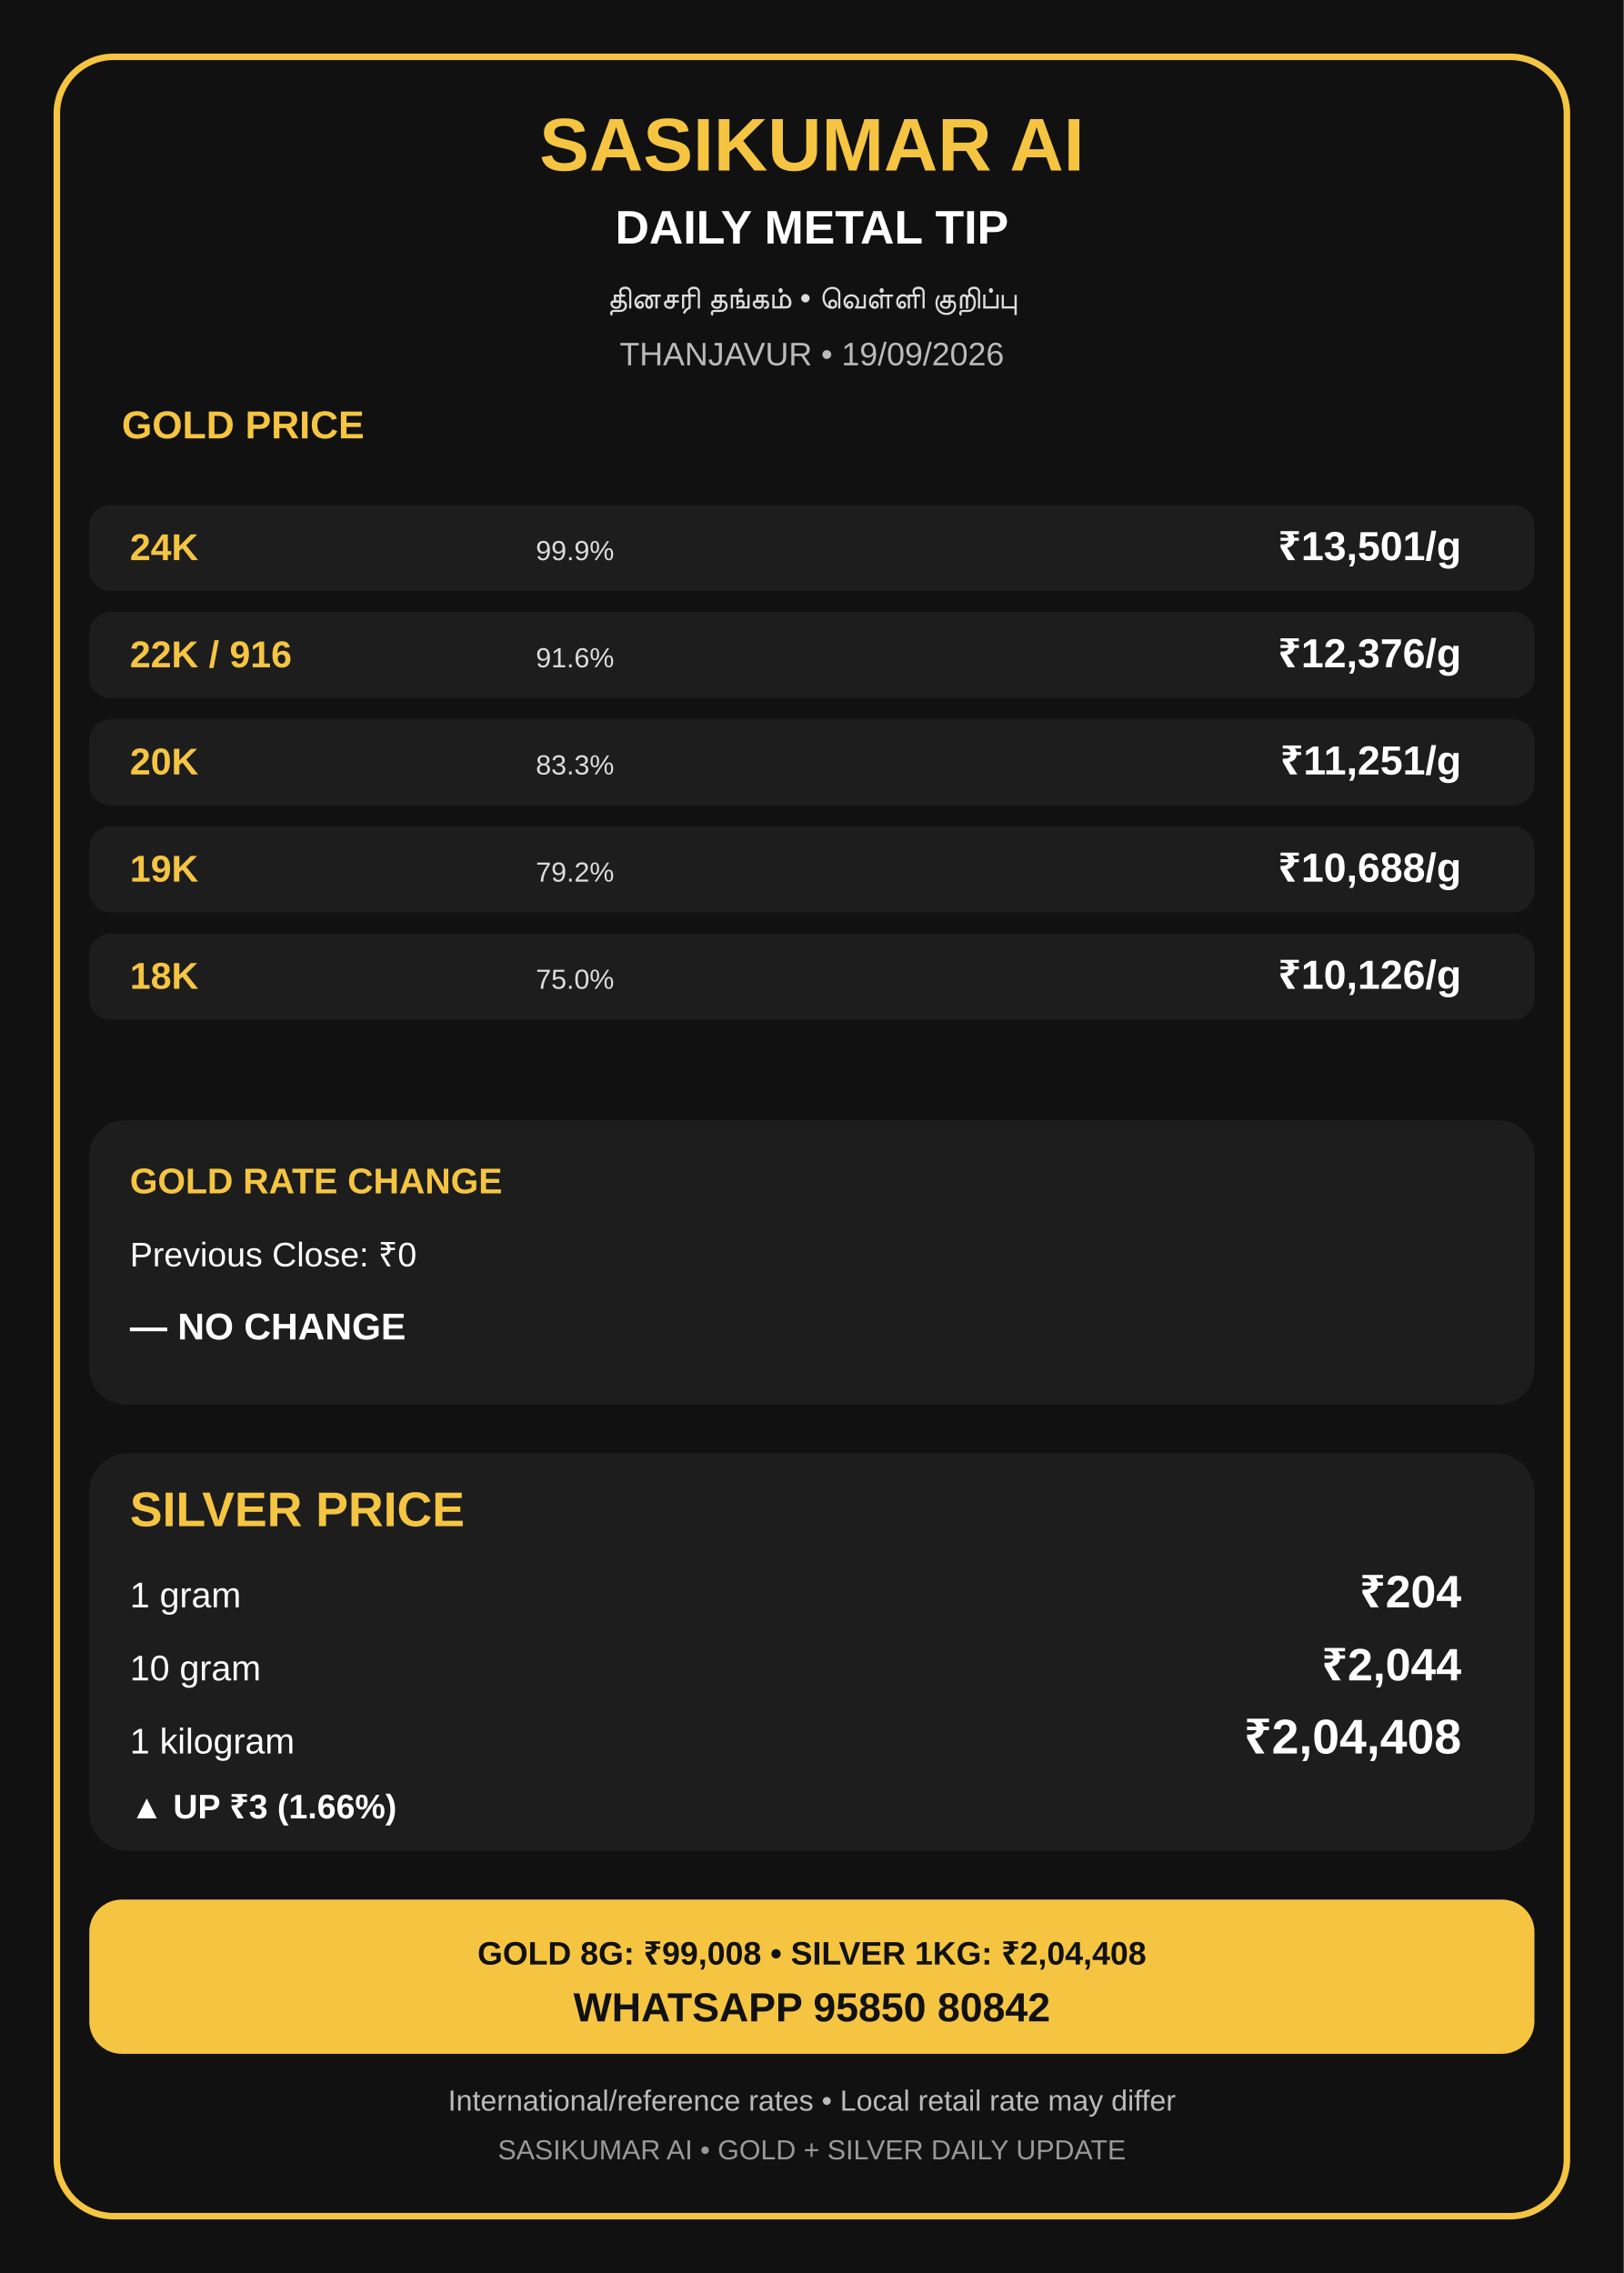
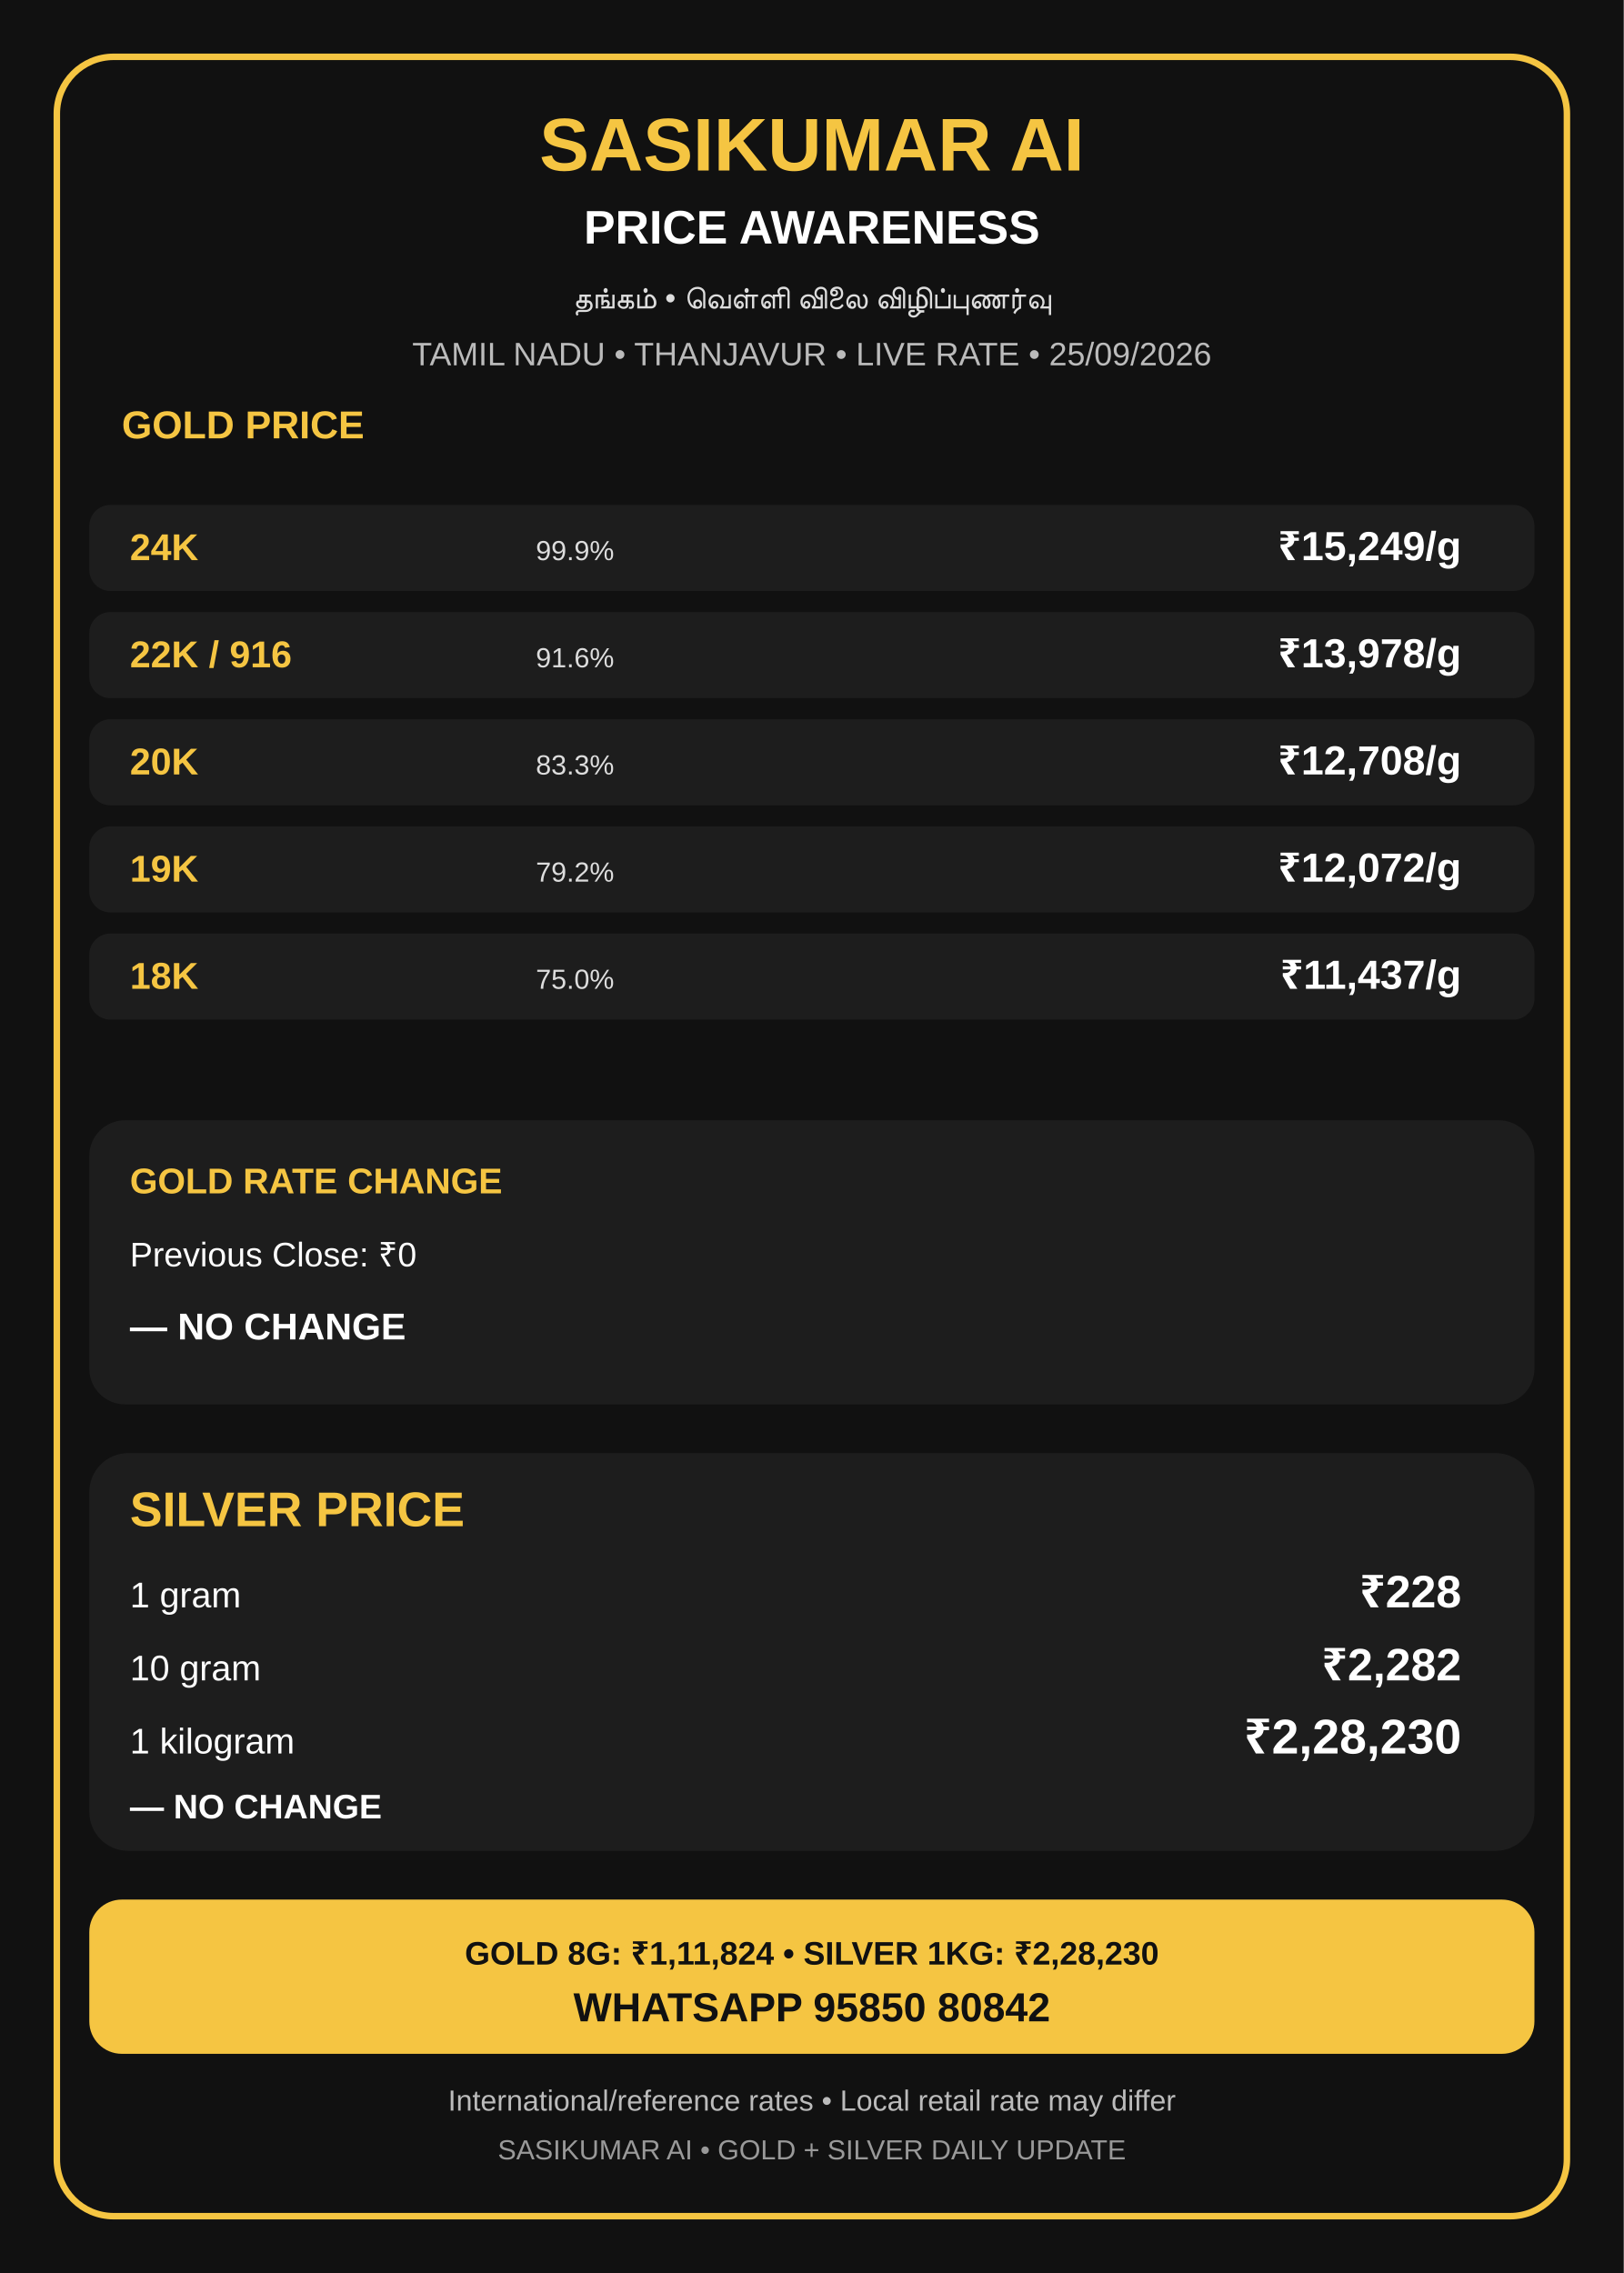
<svg xmlns="http://www.w3.org/2000/svg" width="1000" height="1400" viewBox="0 0 1000 1400">
  <rect width="1000" height="1400" fill="#111111" />
  <rect x="35" y="35" width="930" height="1330" rx="35" fill="none" stroke="#f5c542" stroke-width="4" />
  <text x="500" y="105" text-anchor="middle" font-family="Arial,sans-serif" font-size="46" font-weight="900" fill="#f5c542">SASIKUMAR AI</text>
-   <text x="500" y="150" text-anchor="middle" font-family="Arial,sans-serif" font-size="29" font-weight="800" fill="#ffffff">DAILY METAL TIP</text>
-   <text x="500" y="190" text-anchor="middle" font-family="Arial,sans-serif" font-size="19" fill="#dddddd">தினசரி தங்கம் • வெள்ளி குறிப்பு</text>
-   <text x="500" y="225" text-anchor="middle" font-family="Arial,sans-serif" font-size="20" fill="#bbbbbb">THANJAVUR • 19/09/2026</text>
+   <text x="500" y="150" text-anchor="middle" font-family="Arial,sans-serif" font-size="29" font-weight="800" fill="#ffffff">PRICE AWARENESS</text>
+   <text x="500" y="190" text-anchor="middle" font-family="Arial,sans-serif" font-size="19" fill="#dddddd">தங்கம் • வெள்ளி விலை விழிப்புணர்வு</text>
+   <text x="500" y="225" text-anchor="middle" font-family="Arial,sans-serif" font-size="20" fill="#bbbbbb">TAMIL NADU • THANJAVUR • LIVE RATE • 25/09/2026</text>
  <text x="75" y="270" font-family="Arial,sans-serif" font-size="24" font-weight="900" fill="#f5c542">GOLD PRICE</text>
  <rect x="55" y="311" width="890" height="53" rx="13" fill="#1d1d1d" />
  <text x="80" y="345" font-family="Arial,sans-serif" font-size="23" font-weight="700" fill="#f5c542">24K</text>
  <text x="330" y="345" font-family="Arial,sans-serif" font-size="17" fill="#dddddd">99.9%</text>
-   <text x="900" y="345" text-anchor="end" font-family="Arial,sans-serif" font-size="25" font-weight="700" fill="#ffffff">₹13,501/g</text>
+   <text x="900" y="345" text-anchor="end" font-family="Arial,sans-serif" font-size="25" font-weight="700" fill="#ffffff">₹15,249/g</text>
  <rect x="55" y="377" width="890" height="53" rx="13" fill="#1d1d1d" />
  <text x="80" y="411" font-family="Arial,sans-serif" font-size="23" font-weight="700" fill="#f5c542">22K / 916</text>
  <text x="330" y="411" font-family="Arial,sans-serif" font-size="17" fill="#dddddd">91.6%</text>
-   <text x="900" y="411" text-anchor="end" font-family="Arial,sans-serif" font-size="25" font-weight="700" fill="#ffffff">₹12,376/g</text>
+   <text x="900" y="411" text-anchor="end" font-family="Arial,sans-serif" font-size="25" font-weight="700" fill="#ffffff">₹13,978/g</text>
  <rect x="55" y="443" width="890" height="53" rx="13" fill="#1d1d1d" />
  <text x="80" y="477" font-family="Arial,sans-serif" font-size="23" font-weight="700" fill="#f5c542">20K</text>
  <text x="330" y="477" font-family="Arial,sans-serif" font-size="17" fill="#dddddd">83.3%</text>
-   <text x="900" y="477" text-anchor="end" font-family="Arial,sans-serif" font-size="25" font-weight="700" fill="#ffffff">₹11,251/g</text>
+   <text x="900" y="477" text-anchor="end" font-family="Arial,sans-serif" font-size="25" font-weight="700" fill="#ffffff">₹12,708/g</text>
  <rect x="55" y="509" width="890" height="53" rx="13" fill="#1d1d1d" />
  <text x="80" y="543" font-family="Arial,sans-serif" font-size="23" font-weight="700" fill="#f5c542">19K</text>
  <text x="330" y="543" font-family="Arial,sans-serif" font-size="17" fill="#dddddd">79.2%</text>
-   <text x="900" y="543" text-anchor="end" font-family="Arial,sans-serif" font-size="25" font-weight="700" fill="#ffffff">₹10,688/g</text>
+   <text x="900" y="543" text-anchor="end" font-family="Arial,sans-serif" font-size="25" font-weight="700" fill="#ffffff">₹12,072/g</text>
  <rect x="55" y="575" width="890" height="53" rx="13" fill="#1d1d1d" />
  <text x="80" y="609" font-family="Arial,sans-serif" font-size="23" font-weight="700" fill="#f5c542">18K</text>
  <text x="330" y="609" font-family="Arial,sans-serif" font-size="17" fill="#dddddd">75.0%</text>
-   <text x="900" y="609" text-anchor="end" font-family="Arial,sans-serif" font-size="25" font-weight="700" fill="#ffffff">₹10,126/g</text>
+   <text x="900" y="609" text-anchor="end" font-family="Arial,sans-serif" font-size="25" font-weight="700" fill="#ffffff">₹11,437/g</text>
  <rect x="55" y="690" width="890" height="175" rx="22" fill="#1d1d1d" />
  <text x="80" y="735" font-family="Arial,sans-serif" font-size="22" font-weight="900" fill="#f5c542">GOLD RATE CHANGE</text>
  <text x="80" y="780" font-family="Arial,sans-serif" font-size="21" fill="#ffffff">Previous Close: ₹0</text>
  <text x="80" y="825" font-family="Arial,sans-serif" font-size="23" font-weight="800" fill="#ffffff">— NO CHANGE</text>
  <rect x="55" y="895" width="890" height="245" rx="24" fill="#1d1d1d" />
  <text x="80" y="940" font-family="Arial,sans-serif" font-size="30" font-weight="900" fill="#f5c542">SILVER PRICE</text>
  <text x="80" y="990" font-family="Arial,sans-serif" font-size="22" fill="#ffffff">1 gram</text>
-   <text x="900" y="990" text-anchor="end" font-family="Arial,sans-serif" font-size="28" font-weight="800" fill="#ffffff">₹204</text>
+   <text x="900" y="990" text-anchor="end" font-family="Arial,sans-serif" font-size="28" font-weight="800" fill="#ffffff">₹228</text>
  <text x="80" y="1035" font-family="Arial,sans-serif" font-size="22" fill="#ffffff">10 gram</text>
-   <text x="900" y="1035" text-anchor="end" font-family="Arial,sans-serif" font-size="28" font-weight="800" fill="#ffffff">₹2,044</text>
+   <text x="900" y="1035" text-anchor="end" font-family="Arial,sans-serif" font-size="28" font-weight="800" fill="#ffffff">₹2,282</text>
  <text x="80" y="1080" font-family="Arial,sans-serif" font-size="22" fill="#ffffff">1 kilogram</text>
-   <text x="900" y="1080" text-anchor="end" font-family="Arial,sans-serif" font-size="30" font-weight="900" fill="#ffffff">₹2,04,408</text>
-   <text x="80" y="1120" font-family="Arial,sans-serif" font-size="21" font-weight="800" fill="#ffffff">▲ UP ₹3 (1.66%)</text>
+   <text x="900" y="1080" text-anchor="end" font-family="Arial,sans-serif" font-size="30" font-weight="900" fill="#ffffff">₹2,28,230</text>
+   <text x="80" y="1120" font-family="Arial,sans-serif" font-size="21" font-weight="800" fill="#ffffff">— NO CHANGE</text>
  <rect x="55" y="1170" width="890" height="95" rx="20" fill="#f5c542" />
-   <text x="500" y="1210" text-anchor="middle" font-family="Arial,sans-serif" font-size="20" font-weight="900" fill="#111111">GOLD 8G: ₹99,008 • SILVER 1KG: ₹2,04,408</text>
+   <text x="500" y="1210" text-anchor="middle" font-family="Arial,sans-serif" font-size="20" font-weight="900" fill="#111111">GOLD 8G: ₹1,11,824 • SILVER 1KG: ₹2,28,230</text>
  <text x="500" y="1245" text-anchor="middle" font-family="Arial,sans-serif" font-size="25" font-weight="900" fill="#111111">WHATSAPP 95850 80842</text>
  <text x="500" y="1300" text-anchor="middle" font-family="Arial,sans-serif" font-size="18" fill="#bbbbbb">International/reference rates • Local retail rate may differ</text>
  <text x="500" y="1330" text-anchor="middle" font-family="Arial,sans-serif" font-size="17" fill="#999999">SASIKUMAR AI • GOLD + SILVER DAILY UPDATE</text>
</svg>
